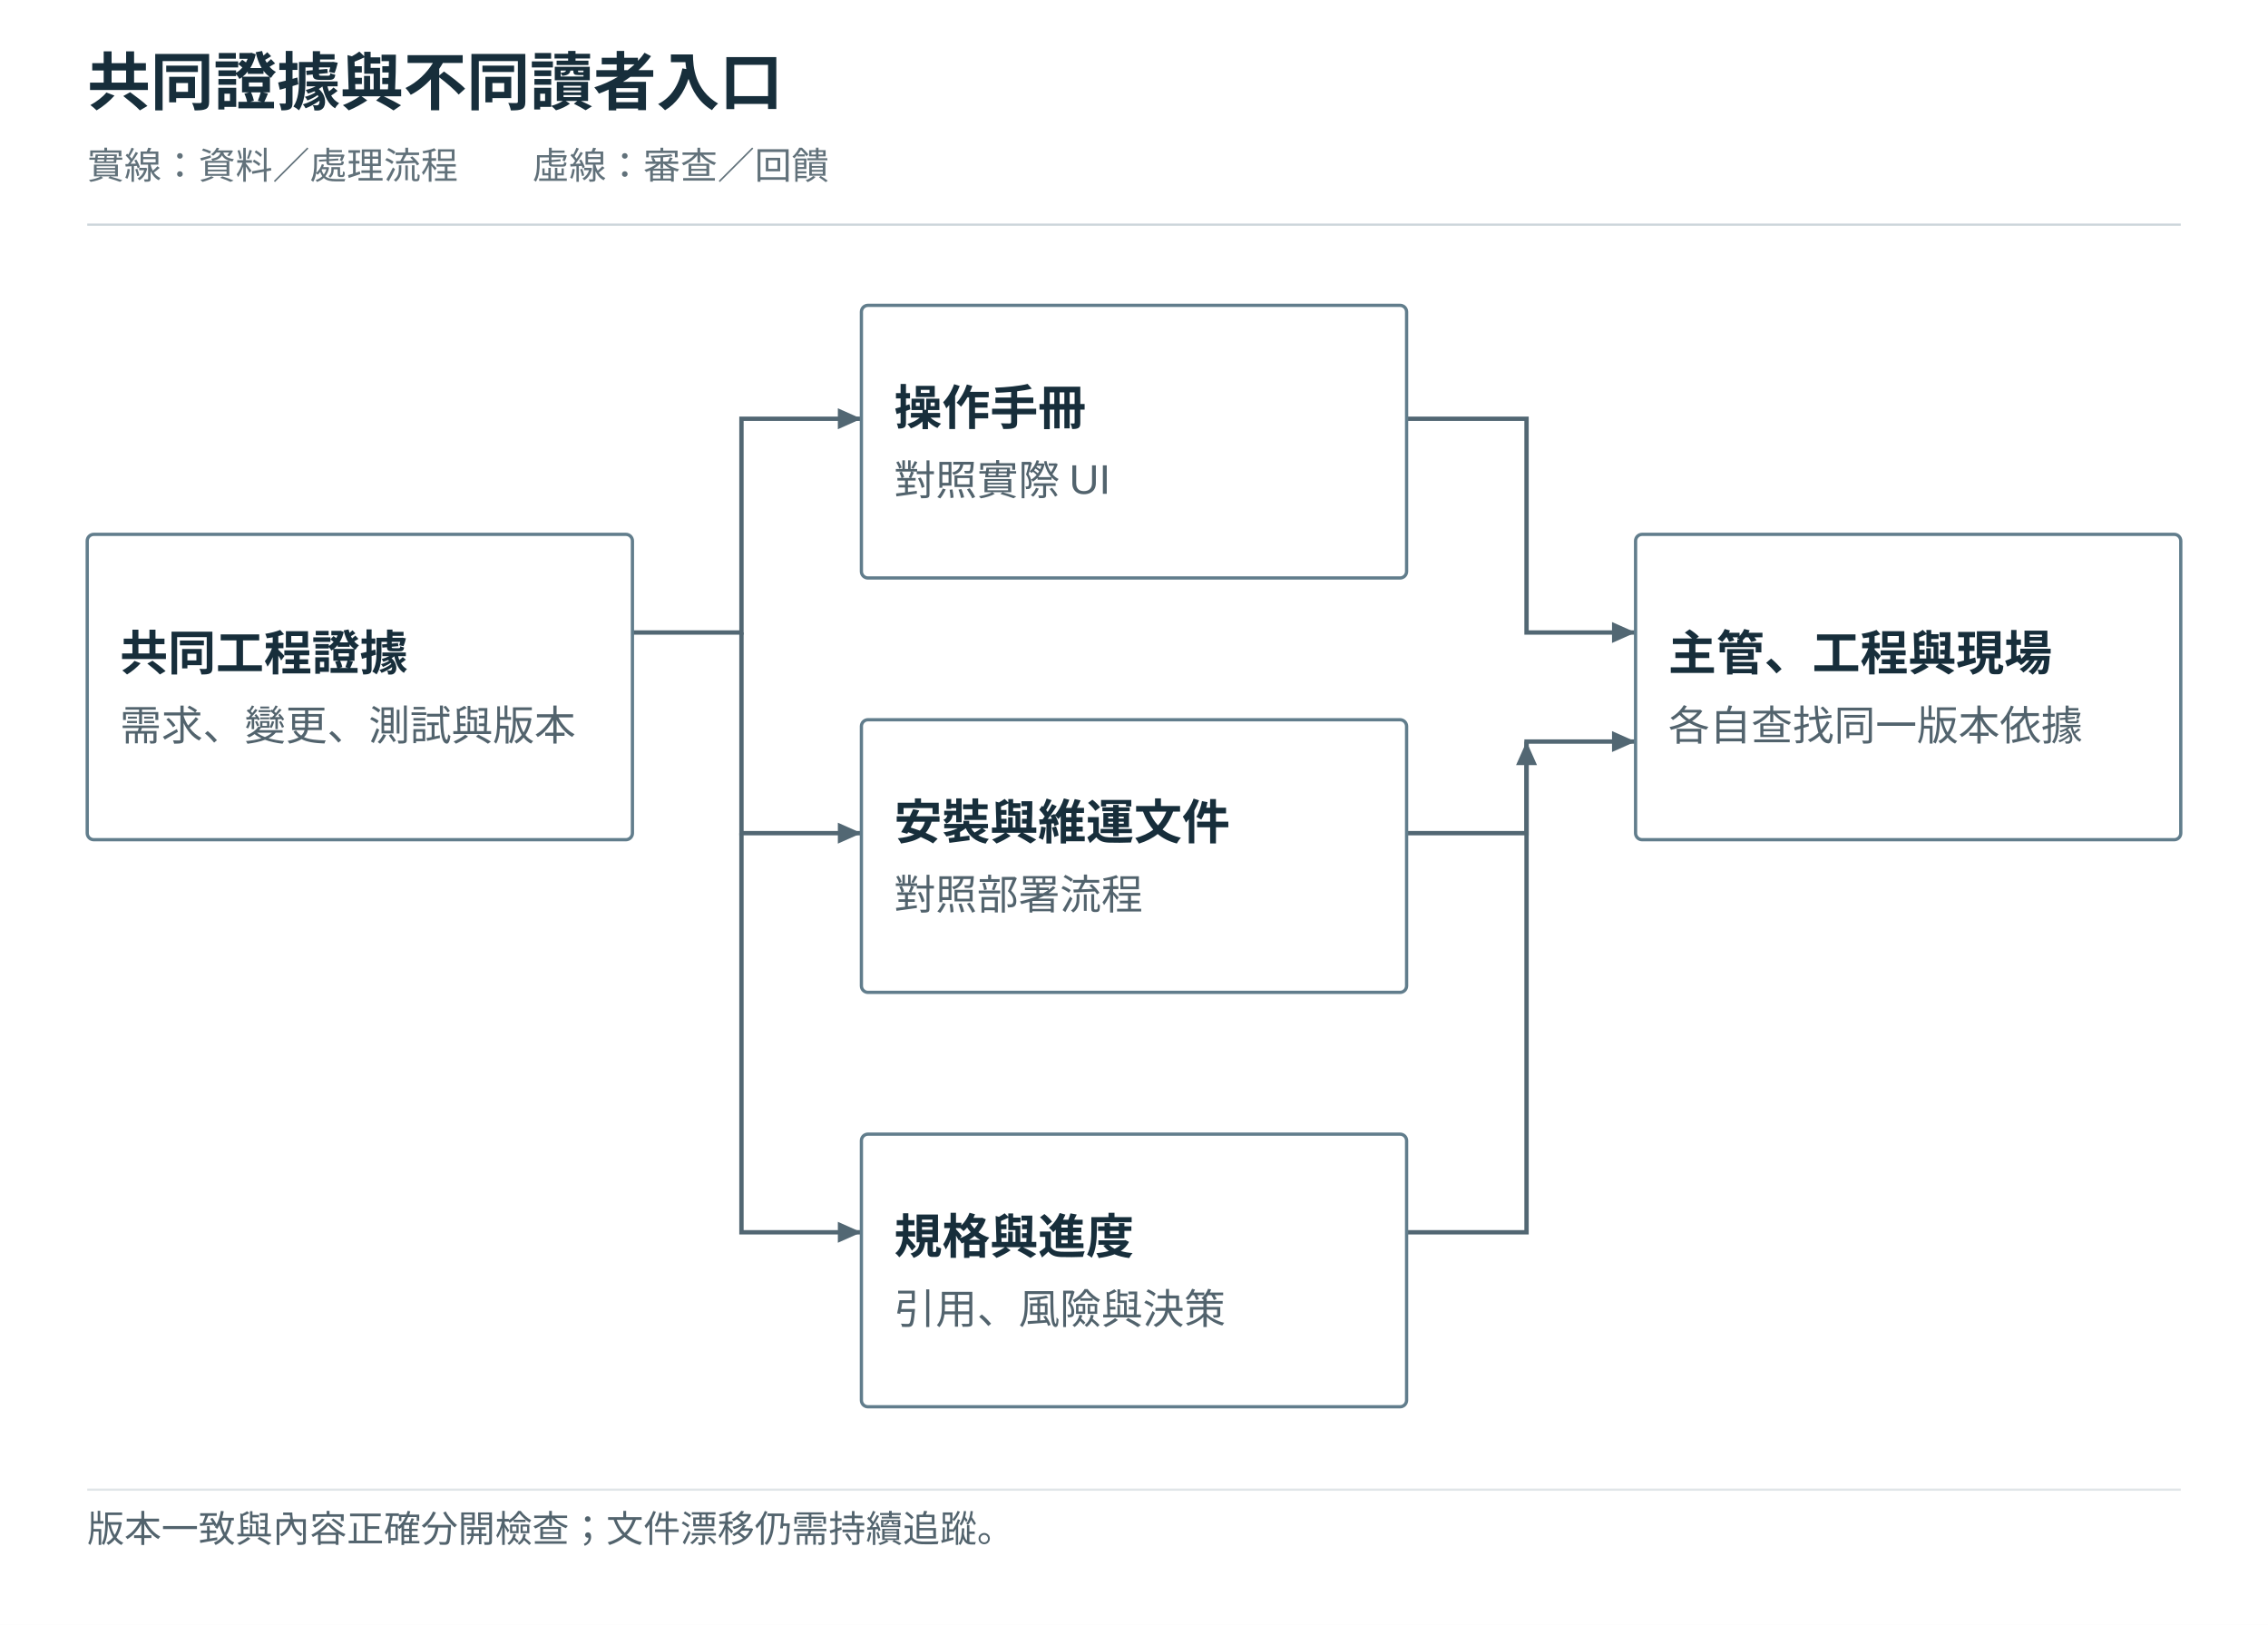
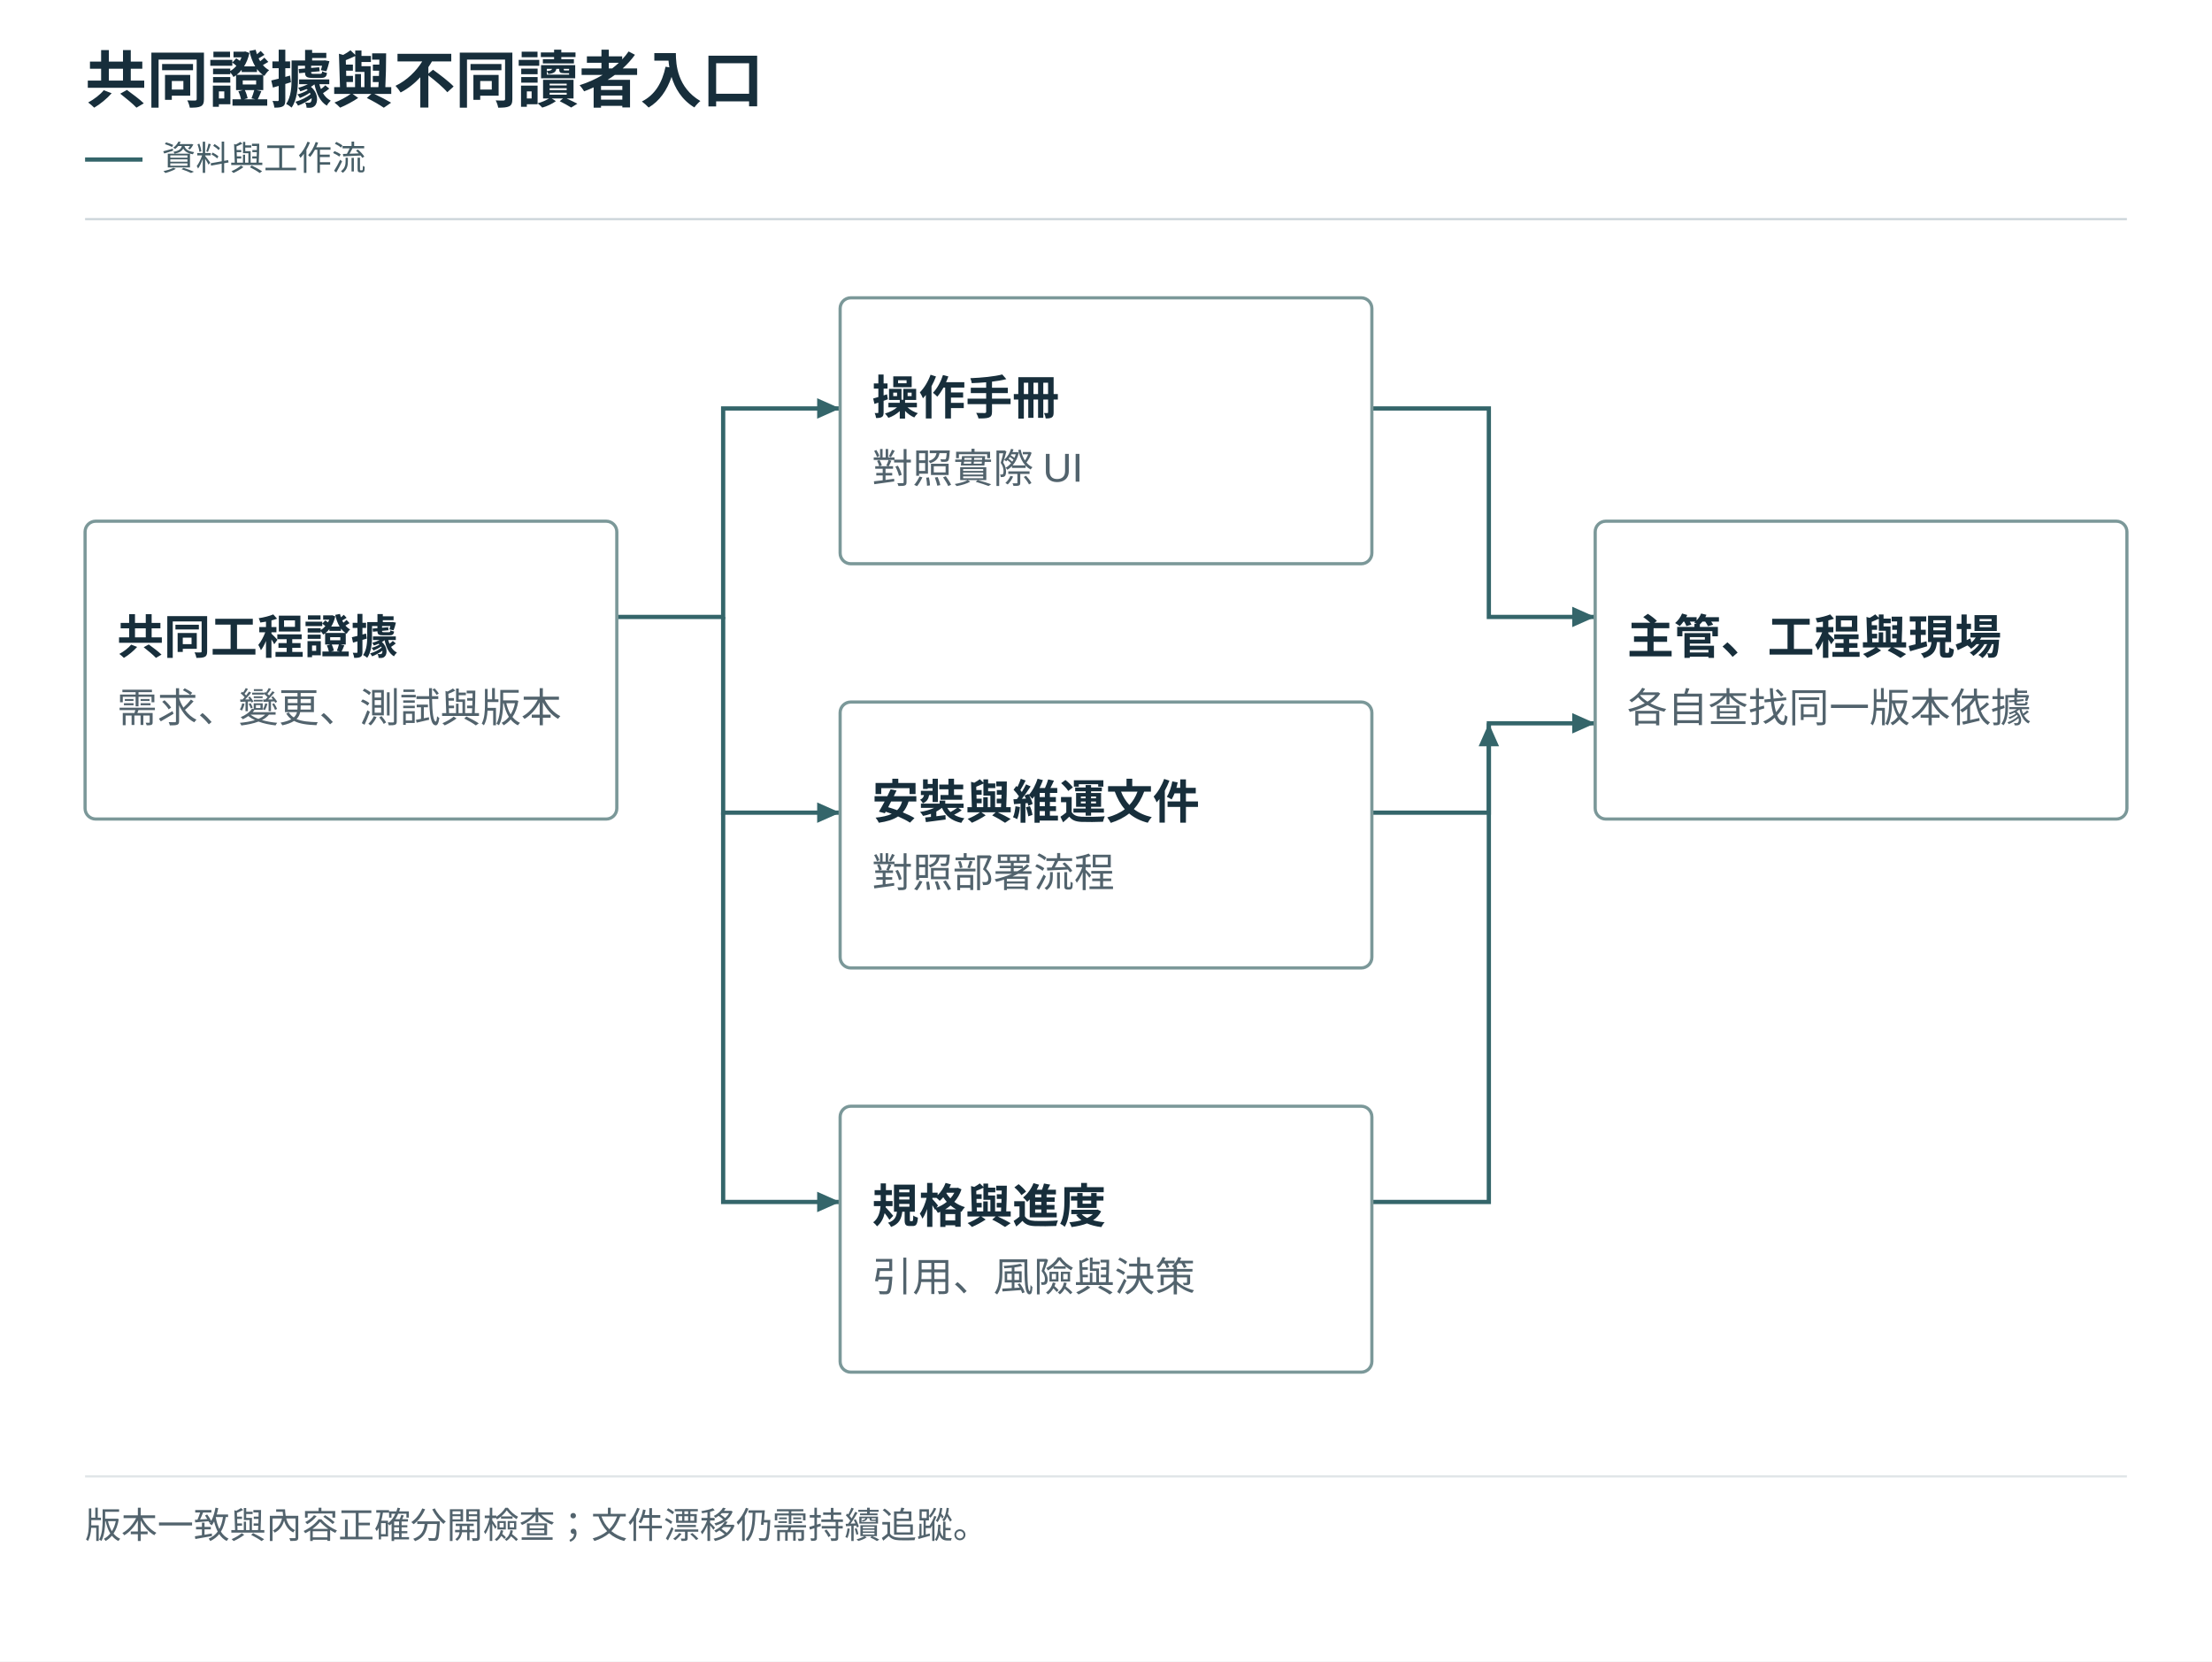
- <svg xmlns="http://www.w3.org/2000/svg" viewBox="0 0 1040 745" role="img" aria-labelledby="title desc" lang="zh-Hant">
+ <svg xmlns="http://www.w3.org/2000/svg" viewBox="0 0 1040 781" role="img" aria-labelledby="title desc" lang="zh-Hant">
  <defs>
    <marker id="knowledge-system-zh" viewBox="0 0 10 10" refX="9" refY="5" markerWidth="6" markerHeight="6" orient="auto">
-       <path d="M0 1L9 5L0 9Z" fill="#526773" />
+       <path d="M0 1L9 5L0 9Z" fill="context-stroke" />
    </marker>
  </defs>
-   <rect width="1040" height="745" fill="#fff" />
+   <rect width="1040" height="781" fill="#fff" />
  <g font-family="Arial,Microsoft JhengHei,sans-serif">
    <text x="40" y="48" fill="#172e3b" font-size="29" font-weight="600">
      <tspan x="40" dy="0">共同證據與不同讀者入口</tspan>
    </text>
-     <text x="40" y="82" fill="#61717a" font-size="17">
-       <tspan x="40" dy="0">實線：資料／處理流程　　虛線：審查／回饋</tspan>
+     <path d="M40 75H67" stroke="#34656a" stroke-width="2" />
+     <text x="76" y="80" fill="#455d66" font-size="16">
+       <tspan x="76" dy="0">資料與工作流</tspan>
    </text>
    <path d="M40 103H1000" stroke="#ccd5da" />
-     <path d="M290 290H340V192H395" fill="none" stroke="#526773" stroke-width="2" marker-end="url(#knowledge-system-zh)" />
-     <path d="M340 290V382H395" fill="none" stroke="#526773" stroke-width="2" marker-end="url(#knowledge-system-zh)" />
-     <path d="M340 382V565H395" fill="none" stroke="#526773" stroke-width="2" marker-end="url(#knowledge-system-zh)" />
-     <path d="M645 192H700V290H750" fill="none" stroke="#526773" stroke-width="2" marker-end="url(#knowledge-system-zh)" />
-     <path d="M645 382H700V340H750" fill="none" stroke="#526773" stroke-width="2" marker-end="url(#knowledge-system-zh)" />
-     <path d="M645 565H700V340" fill="none" stroke="#526773" stroke-width="2" marker-end="url(#knowledge-system-zh)" />
-     <rect x="40" y="245" width="250" height="140" rx="3" fill="#fff" stroke="#617d8c" stroke-width="1.5" />
+     <path d="M290 290H340V192H395" fill="none" stroke="#34656a" stroke-width="2" marker-end="url(#knowledge-system-zh)" />
+     <path d="M340 290V382H395" fill="none" stroke="#34656a" stroke-width="2" marker-end="url(#knowledge-system-zh)" />
+     <path d="M340 382V565H395" fill="none" stroke="#34656a" stroke-width="2" marker-end="url(#knowledge-system-zh)" />
+     <path d="M645 192H700V290H750" fill="none" stroke="#34656a" stroke-width="2" marker-end="url(#knowledge-system-zh)" />
+     <path d="M645 382H700V340H750" fill="none" stroke="#34656a" stroke-width="2" marker-end="url(#knowledge-system-zh)" />
+     <path d="M645 565H700V340" fill="none" stroke="#34656a" stroke-width="2" marker-end="url(#knowledge-system-zh)" />
+     <rect x="40" y="245" width="250" height="140" rx="5" fill="#fff" stroke="#7b9899" stroke-width="1.5" />
    <text x="55" y="307.26" fill="#172e3b" font-size="22" font-weight="600">
      <tspan x="55" dy="0">共同工程證據</tspan>
    </text>
    <text x="55" y="339.42" fill="#52636d" font-size="19">
      <tspan x="55" dy="0">需求、變更、測試與版本</tspan>
    </text>
-     <rect x="395" y="140" width="250" height="125" rx="3" fill="#fff" stroke="#617d8c" stroke-width="1.5" />
+     <rect x="395" y="140" width="250" height="125" rx="5" fill="#fff" stroke="#7b9899" stroke-width="1.5" />
    <text x="410" y="194.76" fill="#172e3b" font-size="22" font-weight="600">
      <tspan x="410" dy="0">操作手冊</tspan>
    </text>
    <text x="410" y="226.92" fill="#52636d" font-size="19">
      <tspan x="410" dy="0">對照實際 UI</tspan>
    </text>
-     <rect x="395" y="330" width="250" height="125" rx="3" fill="#fff" stroke="#617d8c" stroke-width="1.5" />
+     <rect x="395" y="330" width="250" height="125" rx="5" fill="#fff" stroke="#7b9899" stroke-width="1.5" />
    <text x="410" y="384.76" fill="#172e3b" font-size="22" font-weight="600">
      <tspan x="410" dy="0">安裝與維運文件</tspan>
    </text>
    <text x="410" y="416.92" fill="#52636d" font-size="19">
      <tspan x="410" dy="0">對照部署流程</tspan>
    </text>
-     <rect x="395" y="520" width="250" height="125" rx="3" fill="#fff" stroke="#617d8c" stroke-width="1.5" />
+     <rect x="395" y="520" width="250" height="125" rx="5" fill="#fff" stroke="#7b9899" stroke-width="1.5" />
    <text x="410" y="574.76" fill="#172e3b" font-size="22" font-weight="600">
      <tspan x="410" dy="0">規格與進度</tspan>
    </text>
    <text x="410" y="606.92" fill="#52636d" font-size="19">
      <tspan x="410" dy="0">引用、風險與決策</tspan>
    </text>
-     <rect x="750" y="245" width="250" height="140" rx="3" fill="#fff" stroke="#617d8c" stroke-width="1.5" />
+     <rect x="750" y="245" width="250" height="140" rx="5" fill="#fff" stroke="#7b9899" stroke-width="1.5" />
    <text x="765" y="307.26" fill="#172e3b" font-size="22" font-weight="600">
      <tspan x="765" dy="0">主管、工程與現場</tspan>
    </text>
    <text x="765" y="339.42" fill="#52636d" font-size="19">
      <tspan x="765" dy="0">各自查找同一版本依據</tspan>
    </text>
-     <path d="M40 683H1000" stroke="#e0e5e8" />
-     <text x="40" y="707" fill="#52636d" font-size="17">
+     <path d="M40 694H1000" stroke="#e0e5e8" />
+     <text x="40" y="723" fill="#52636d" font-size="17">
      <tspan x="40" dy="0">版本一致與內容正確分開檢查；文件漂移仍需持續追蹤。</tspan>
    </text>
  </g>
</svg>
